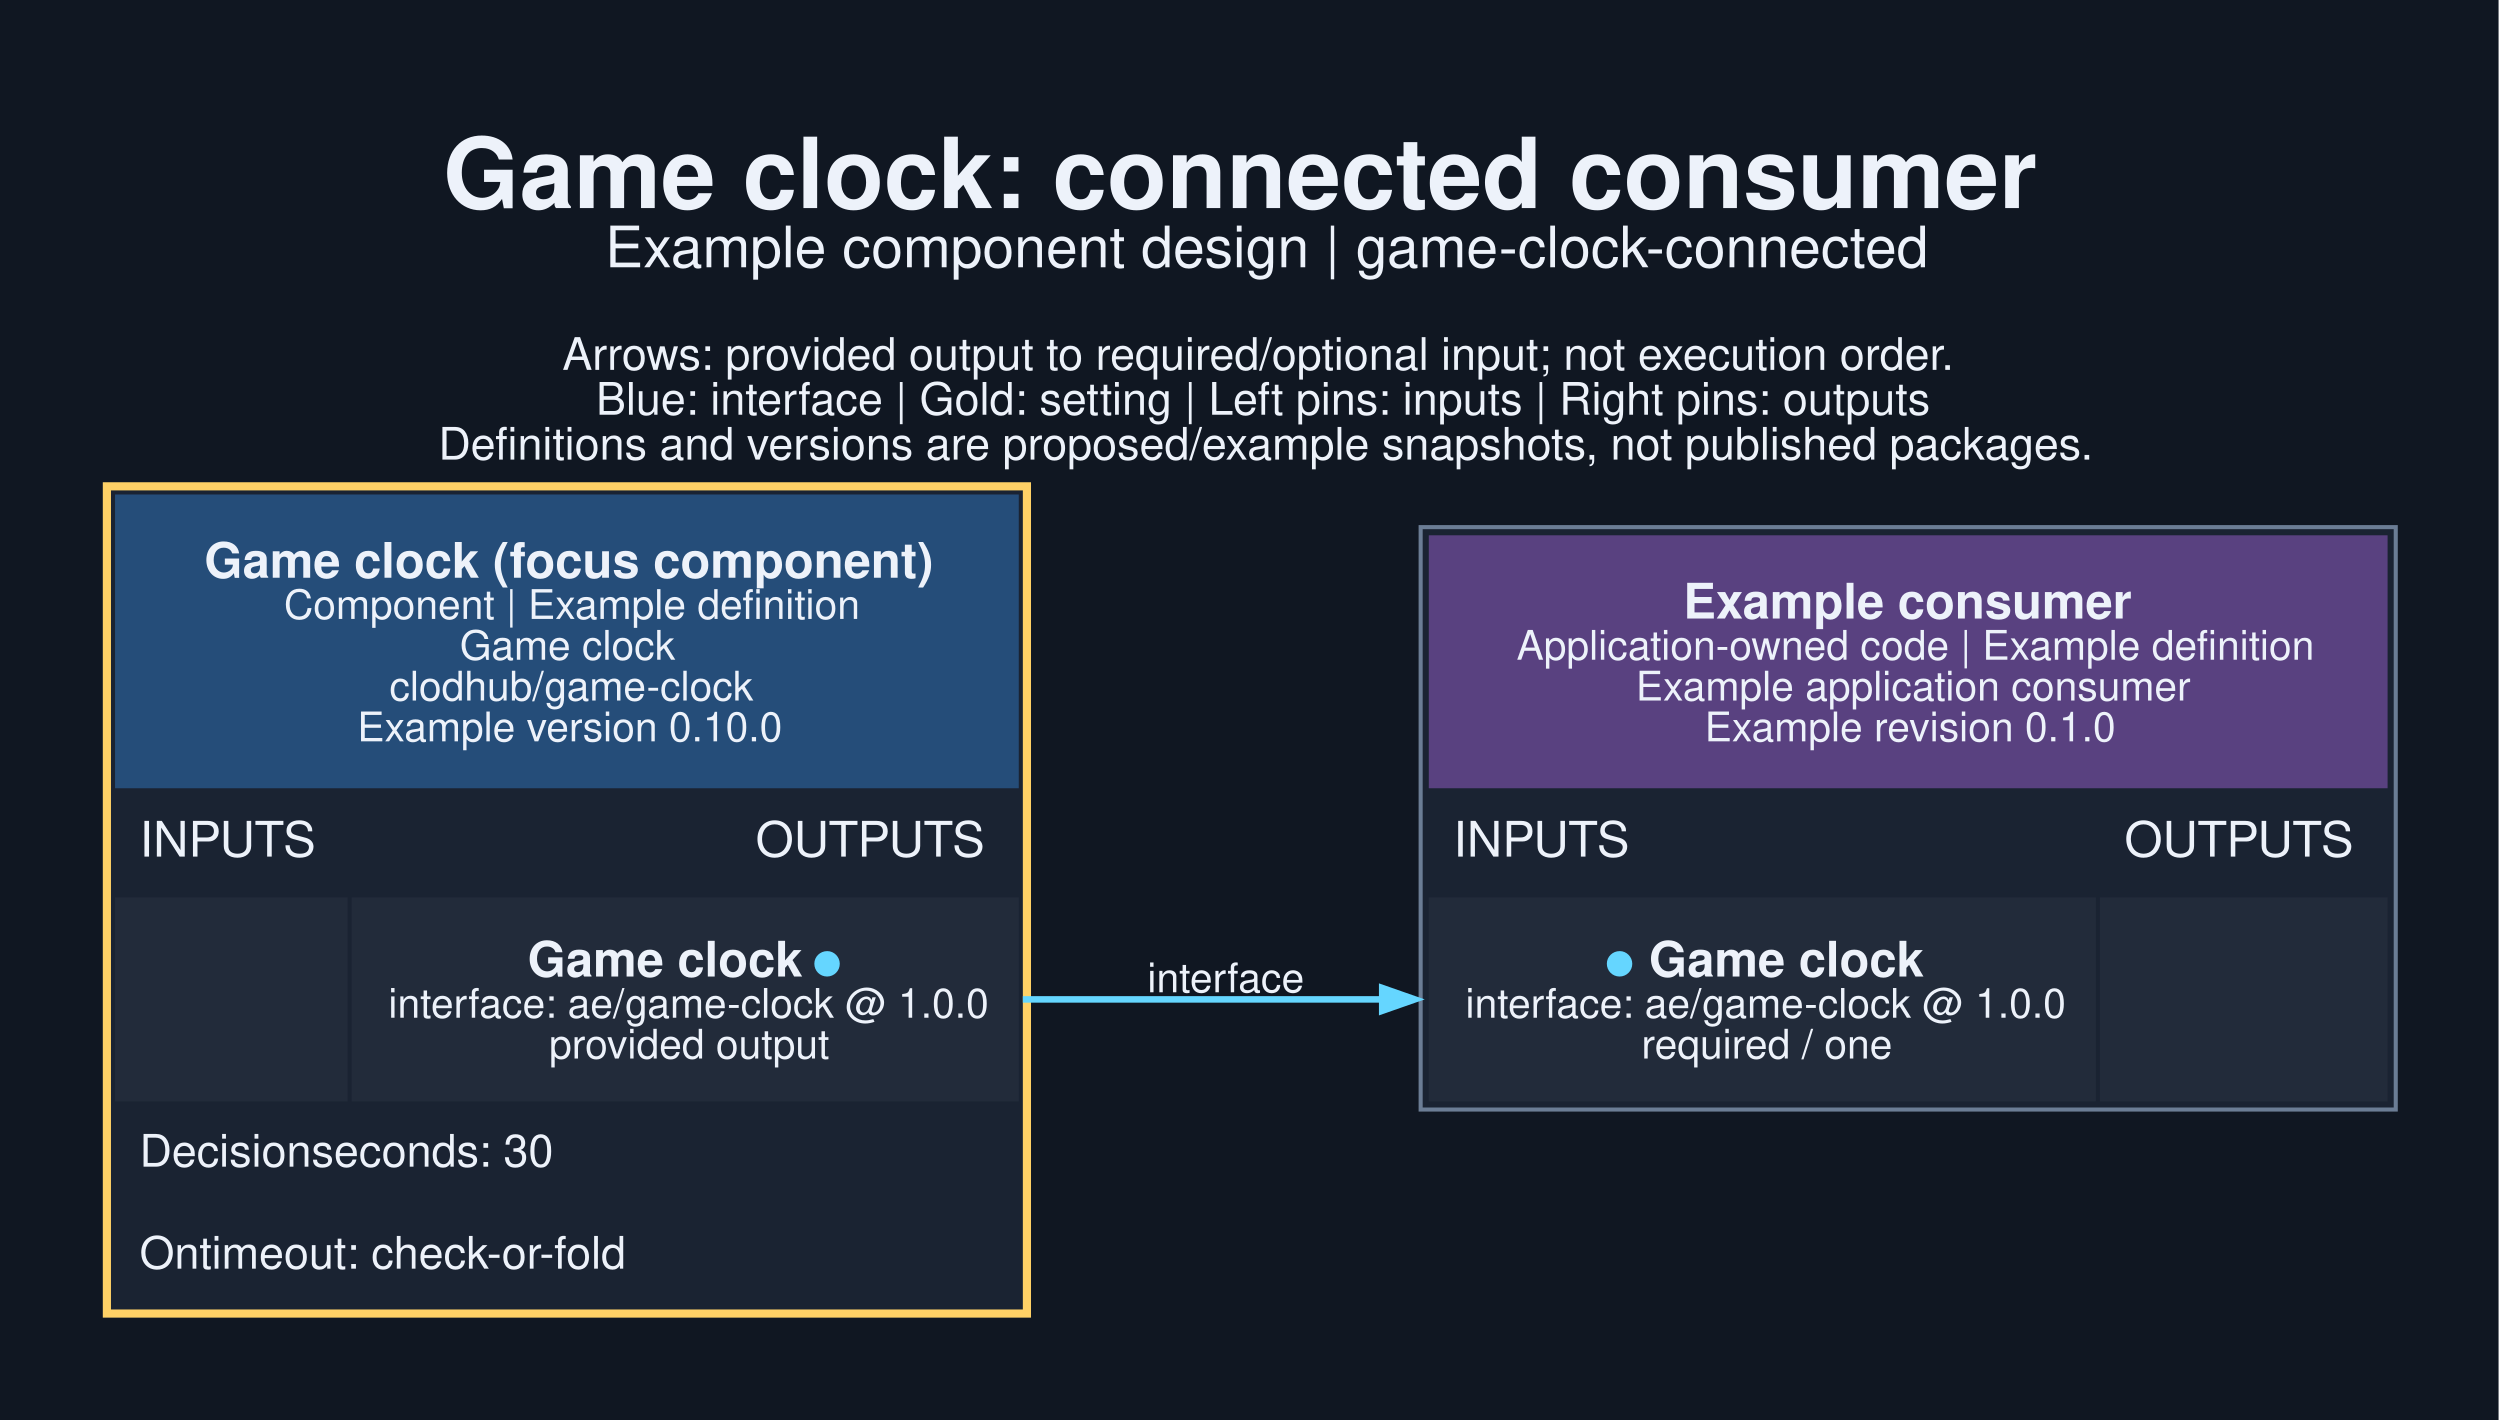
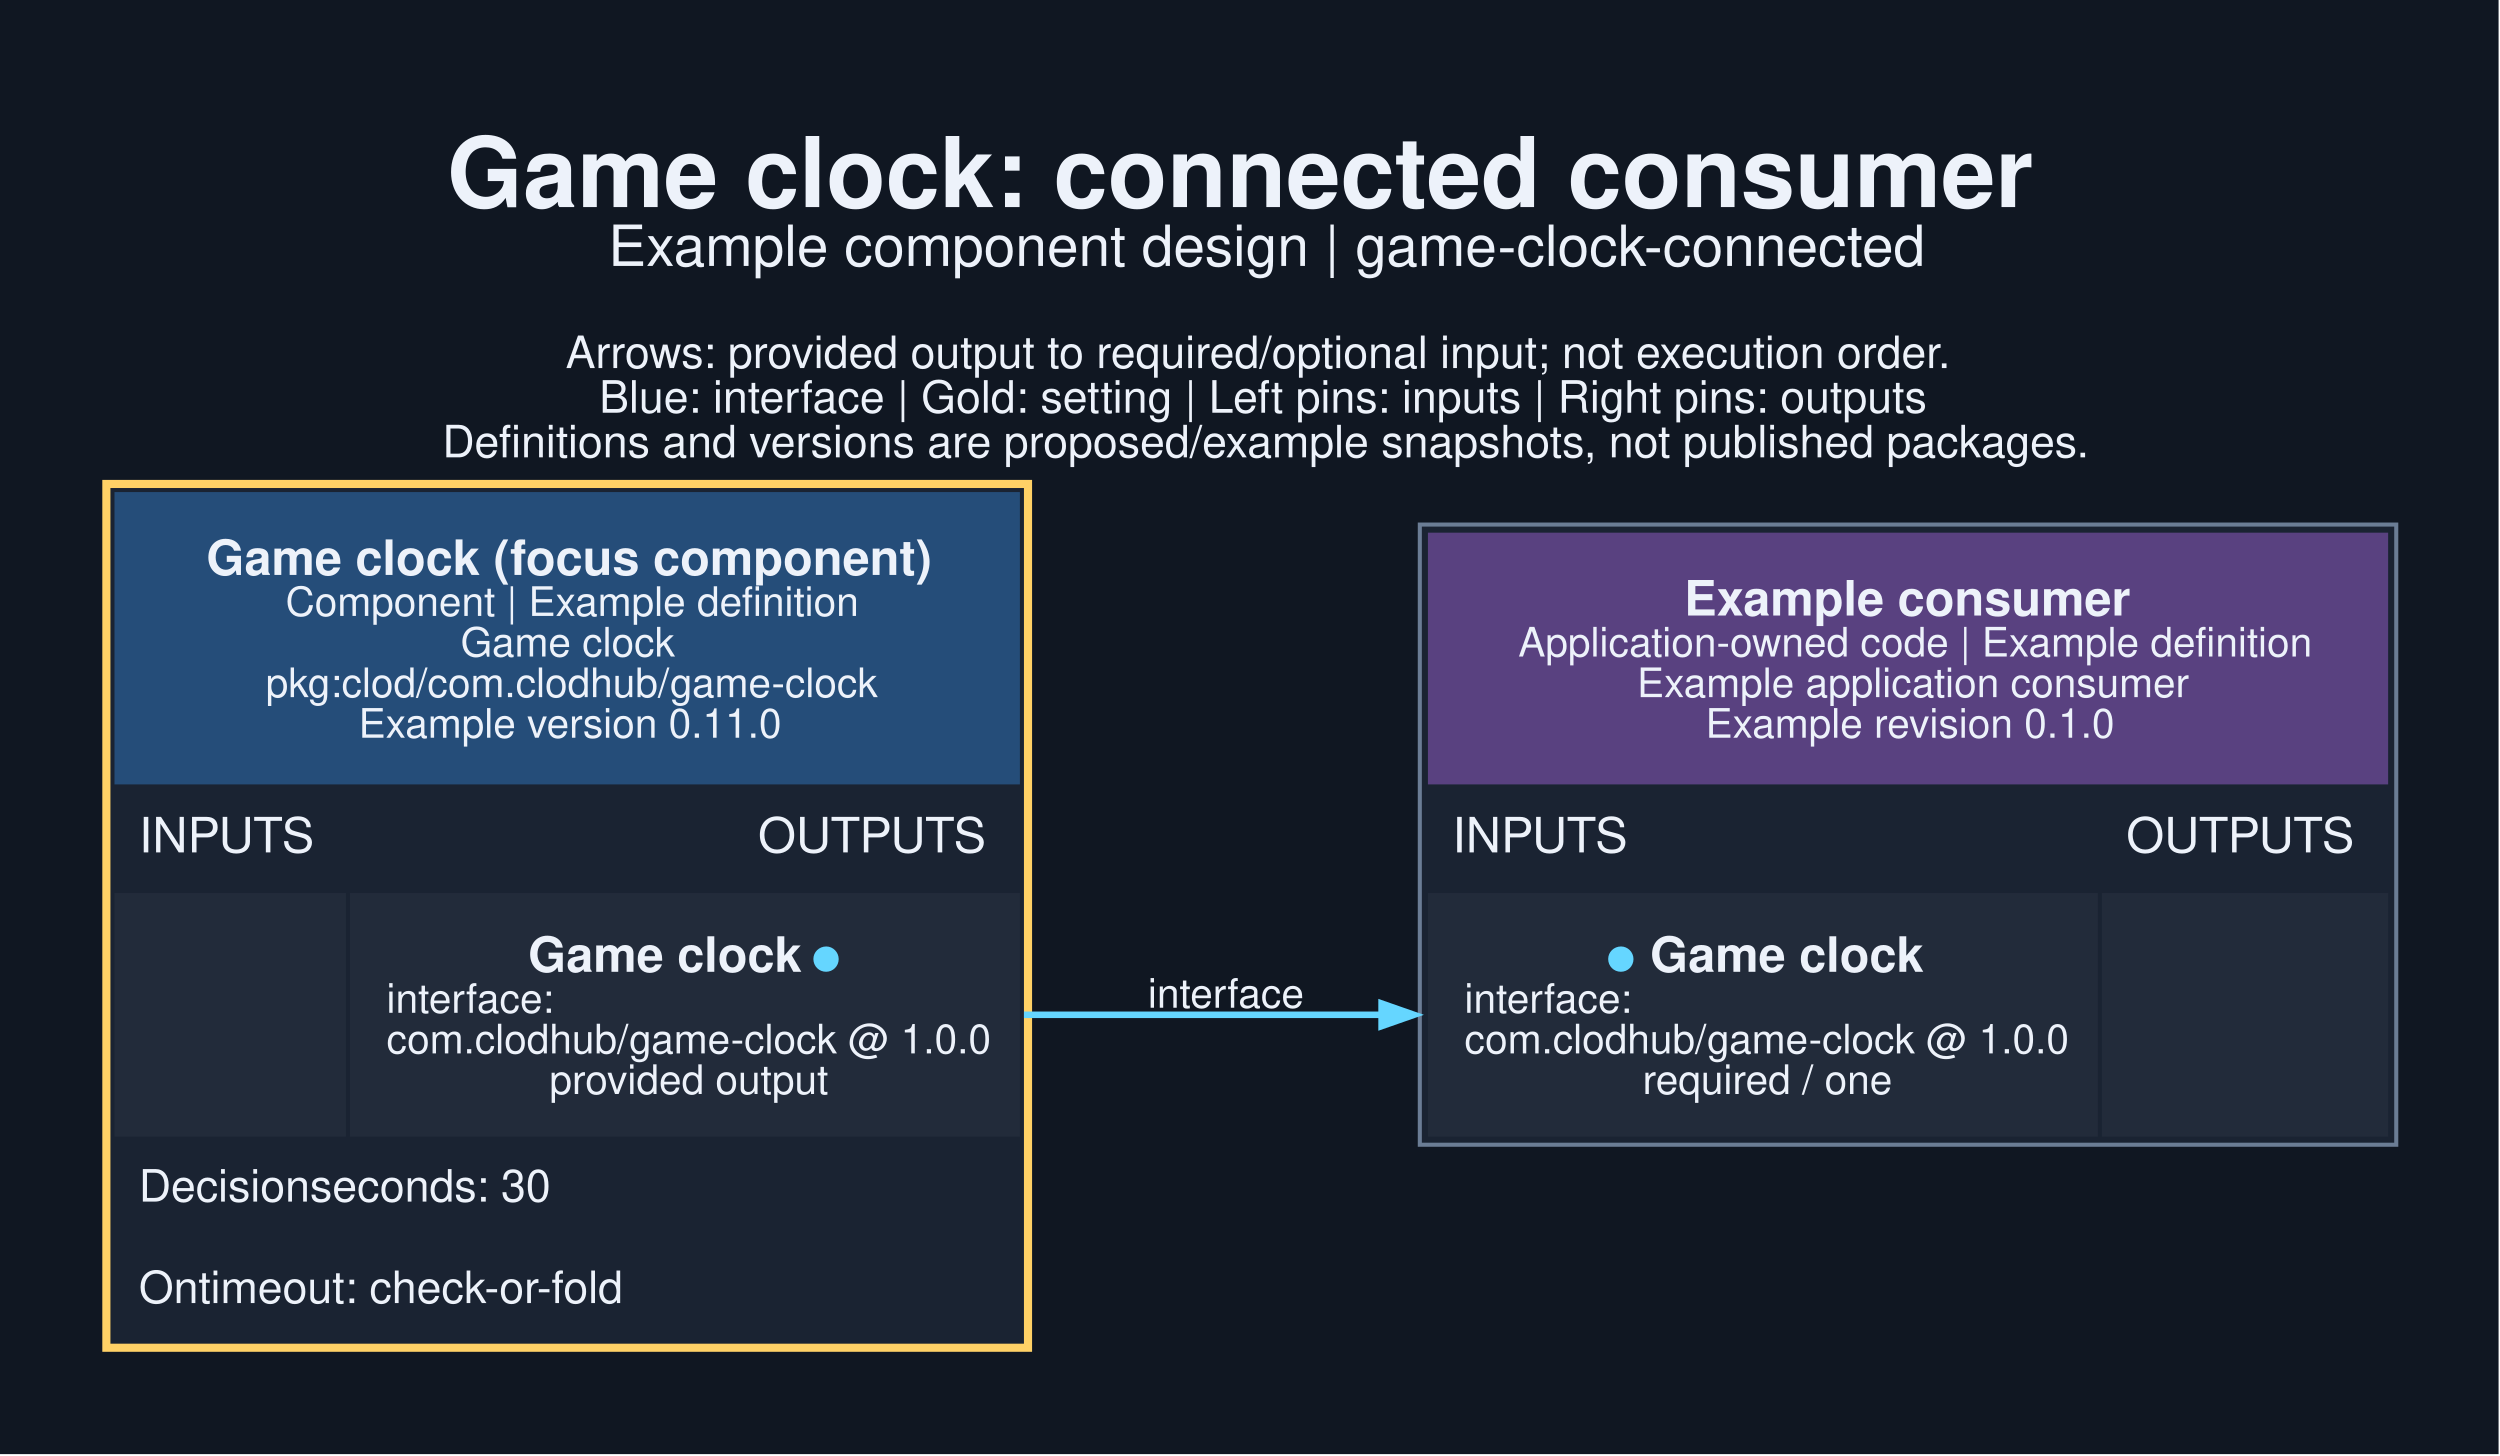
- <svg xmlns="http://www.w3.org/2000/svg" width="817pt" height="464pt" viewBox="0.00 0.00 817.00 464.00">
-   <g id="graph0" class="graph" transform="scale(1.33333 1.33333) rotate(0) translate(25.2 322.95)">
-     <polygon fill="#101722" stroke="none" points="-25.2,25.2 -25.2,-322.95 587.2,-322.95 587.2,25.2 -25.2,25.2" />
-     <text xml:space="preserve" text-anchor="start" x="83.38" y="-271.95" font-family="Helvetica,sans-Serif" font-weight="bold" font-size="24.00" fill="#edf2fa">Game clock: connected consumer</text>
-     <text xml:space="preserve" text-anchor="start" x="123.12" y="-257.45" font-family="Helvetica,sans-Serif" font-size="14.00" fill="#edf2fa">Example component design | game-clock-connected</text>
-     <text xml:space="preserve" text-anchor="start" x="112.62" y="-232.3" font-family="Helvetica,sans-Serif" font-size="11.00" fill="#edf2fa">Arrows: provided output to required/optional input; not execution order.</text>
-     <text xml:space="preserve" text-anchor="start" x="120.88" y="-221.3" font-family="Helvetica,sans-Serif" font-size="11.00" fill="#edf2fa">Blue: interface | Gold: setting | Left pins: inputs | Right pins: outputs</text>
-     <text xml:space="preserve" text-anchor="start" x="82.25" y="-210.3" font-family="Helvetica,sans-Serif" font-size="11.00" fill="#edf2fa">Definitions and versions are proposed/example snapshots, not published packages.</text>
+ <svg xmlns="http://www.w3.org/2000/svg" width="821pt" height="478pt" viewBox="0.00 0.00 821.00 478.00">
+   <g id="graph0" class="graph" transform="scale(1.33333 1.33333) rotate(0) translate(25.2 332.95)">
+     <polygon fill="#101722" stroke="none" points="-25.2,25.2 -25.2,-332.95 590.2,-332.95 590.2,25.2 -25.2,25.2" />
+     <text xml:space="preserve" text-anchor="start" x="84.88" y="-281.95" font-family="Helvetica,sans-Serif" font-weight="bold" font-size="24.00" fill="#edf2fa">Game clock: connected consumer</text>
+     <text xml:space="preserve" text-anchor="start" x="124.62" y="-267.45" font-family="Helvetica,sans-Serif" font-size="14.00" fill="#edf2fa">Example component design | game-clock-connected</text>
+     <text xml:space="preserve" text-anchor="start" x="114.12" y="-242.3" font-family="Helvetica,sans-Serif" font-size="11.00" fill="#edf2fa">Arrows: provided output to required/optional input; not execution order.</text>
+     <text xml:space="preserve" text-anchor="start" x="122.38" y="-231.3" font-family="Helvetica,sans-Serif" font-size="11.00" fill="#edf2fa">Blue: interface | Gold: setting | Left pins: inputs | Right pins: outputs</text>
+     <text xml:space="preserve" text-anchor="start" x="83.75" y="-220.3" font-family="Helvetica,sans-Serif" font-size="11.00" fill="#edf2fa">Definitions and versions are proposed/example snapshots, not published packages.</text>
    <g id="node1" class="node">
-       <polygon fill="#1a2332" stroke="none" points="0,0 0,-204.75 227.5,-204.75 227.5,0 0,0" />
-       <polygon fill="#254d79" stroke="none" points="3,-129.75 3,-201.75 224.5,-201.75 224.5,-129.75 3,-129.75" />
-       <text xml:space="preserve" text-anchor="start" x="24.88" y="-181.35" font-family="Helvetica,sans-Serif" font-weight="bold" font-size="12.00" fill="#edf2fa">Game clock (focus component)</text>
-       <text xml:space="preserve" text-anchor="start" x="44.38" y="-171.25" font-family="Helvetica,sans-Serif" font-size="10.00" fill="#edf2fa">Component | Example definition</text>
-       <text xml:space="preserve" text-anchor="start" x="87.5" y="-161.25" font-family="Helvetica,sans-Serif" font-size="10.00" fill="#edf2fa">Game clock</text>
-       <text xml:space="preserve" text-anchor="start" x="70.25" y="-151.25" font-family="Helvetica,sans-Serif" font-size="10.00" fill="#edf2fa">clodhub/game-clock</text>
-       <text xml:space="preserve" text-anchor="start" x="62.38" y="-141.25" font-family="Helvetica,sans-Serif" font-size="10.00" fill="#edf2fa">Example version 0.10.0</text>
-       <text xml:space="preserve" text-anchor="start" x="9" y="-113" font-family="Helvetica,sans-Serif" font-size="12.00" fill="#edf2fa">INPUTS</text>
-       <text xml:space="preserve" text-anchor="start" x="160" y="-113" font-family="Helvetica,sans-Serif" font-size="12.00" fill="#edf2fa">OUTPUTS</text>
-       <polygon fill="#222b3a" stroke="none" points="3,-53 3,-103 60,-103 60,-53 3,-53" />
-       <polygon fill="#222b3a" stroke="none" points="61,-53 61,-103 224.5,-103 224.5,-53 61,-53" />
-       <text xml:space="preserve" text-anchor="start" x="104.12" y="-83.6" font-family="Helvetica,sans-Serif" font-weight="bold" font-size="12.00" fill="#edf2fa">Game clock </text>
-       <text xml:space="preserve" text-anchor="start" x="173.88" y="-83.6" font-family="Helvetica,sans-Serif" font-weight="bold" font-size="12.00" fill="#65d6ff">●</text>
-       <text xml:space="preserve" text-anchor="start" x="70" y="-73.5" font-family="Helvetica,sans-Serif" font-size="10.00" fill="#edf2fa">interface: ae/game-clock @ 1.0.0</text>
-       <text xml:space="preserve" text-anchor="start" x="109.38" y="-63.5" font-family="Helvetica,sans-Serif" font-size="10.00" fill="#edf2fa">provided output</text>
+       <polygon fill="#1a2332" stroke="none" points="0,0 0,-214.75 229,-214.75 229,0 0,0" />
+       <polygon fill="#254d79" stroke="none" points="3,-139.75 3,-211.75 226,-211.75 226,-139.75 3,-139.75" />
+       <text xml:space="preserve" text-anchor="start" x="25.62" y="-191.35" font-family="Helvetica,sans-Serif" font-weight="bold" font-size="12.00" fill="#edf2fa">Game clock (focus component)</text>
+       <text xml:space="preserve" text-anchor="start" x="45.12" y="-181.25" font-family="Helvetica,sans-Serif" font-size="10.00" fill="#edf2fa">Component | Example definition</text>
+       <text xml:space="preserve" text-anchor="start" x="88.25" y="-171.25" font-family="Helvetica,sans-Serif" font-size="10.00" fill="#edf2fa">Game clock</text>
+       <text xml:space="preserve" text-anchor="start" x="40.25" y="-161.25" font-family="Helvetica,sans-Serif" font-size="10.00" fill="#edf2fa">pkg:clod/com.clodhub/game-clock</text>
+       <text xml:space="preserve" text-anchor="start" x="63.12" y="-151.25" font-family="Helvetica,sans-Serif" font-size="10.00" fill="#edf2fa">Example version 0.11.0</text>
+       <text xml:space="preserve" text-anchor="start" x="9" y="-123" font-family="Helvetica,sans-Serif" font-size="12.00" fill="#edf2fa">INPUTS</text>
+       <text xml:space="preserve" text-anchor="start" x="161.5" y="-123" font-family="Helvetica,sans-Serif" font-size="12.00" fill="#edf2fa">OUTPUTS</text>
+       <polygon fill="#222b3a" stroke="none" points="3,-53 3,-113 60,-113 60,-53 3,-53" />
+       <polygon fill="#222b3a" stroke="none" points="61,-53 61,-113 226,-113 226,-53 61,-53" />
+       <text xml:space="preserve" text-anchor="start" x="104.88" y="-93.6" font-family="Helvetica,sans-Serif" font-weight="bold" font-size="12.00" fill="#edf2fa">Game clock </text>
+       <text xml:space="preserve" text-anchor="start" x="174.62" y="-93.6" font-family="Helvetica,sans-Serif" font-weight="bold" font-size="12.00" fill="#65d6ff">●</text>
+       <text xml:space="preserve" text-anchor="start" x="70" y="-83.5" font-family="Helvetica,sans-Serif" font-size="10.00" fill="#edf2fa">interface:</text>
+       <text xml:space="preserve" text-anchor="start" x="70" y="-73.5" font-family="Helvetica,sans-Serif" font-size="10.00" fill="#edf2fa">com.clodhub/game-clock @ 1.0.0</text>
+       <text xml:space="preserve" text-anchor="start" x="110.12" y="-63.5" font-family="Helvetica,sans-Serif" font-size="10.00" fill="#edf2fa">provided output</text>
      <text xml:space="preserve" text-anchor="start" x="9" y="-37" font-family="Helvetica,sans-Serif" font-size="11.00" fill="#edf2fa">Decisionseconds: 30</text>
      <text xml:space="preserve" text-anchor="start" x="9" y="-12" font-family="Helvetica,sans-Serif" font-size="11.00" fill="#edf2fa">Ontimeout: check-or-fold</text>
-       <polygon fill="none" stroke="#ffd166" stroke-width="2" points="1,-1 1,-203.75 226.5,-203.75 226.5,-1 1,-1" />
+       <polygon fill="none" stroke="#ffd166" stroke-width="2" points="1,-1 1,-213.75 228,-213.75 228,-1 1,-1" />
    </g>
    <g id="node2" class="node">
-       <polygon fill="#1a2332" stroke="none" points="323,-51 323,-193.75 562,-193.75 562,-51 323,-51" />
-       <polygon fill="#594180" stroke="none" points="325,-129.75 325,-191.75 560,-191.75 560,-129.75 325,-129.75" />
-       <text xml:space="preserve" text-anchor="start" x="387.38" y="-171.35" font-family="Helvetica,sans-Serif" font-weight="bold" font-size="12.00" fill="#edf2fa">Example consumer</text>
-       <text xml:space="preserve" text-anchor="start" x="346.5" y="-161.25" font-family="Helvetica,sans-Serif" font-size="10.00" fill="#edf2fa">Application-owned code | Example definition</text>
-       <text xml:space="preserve" text-anchor="start" x="375.75" y="-151.25" font-family="Helvetica,sans-Serif" font-size="10.00" fill="#edf2fa">Example application consumer</text>
-       <text xml:space="preserve" text-anchor="start" x="392.62" y="-141.25" font-family="Helvetica,sans-Serif" font-size="10.00" fill="#edf2fa">Example revision 0.1.0</text>
-       <text xml:space="preserve" text-anchor="start" x="331" y="-113" font-family="Helvetica,sans-Serif" font-size="12.00" fill="#edf2fa">INPUTS</text>
-       <text xml:space="preserve" text-anchor="start" x="495.5" y="-113" font-family="Helvetica,sans-Serif" font-size="12.00" fill="#edf2fa">OUTPUTS</text>
-       <polygon fill="#222b3a" stroke="none" points="325,-53 325,-103 488.5,-103 488.5,-53 325,-53" />
-       <text xml:space="preserve" text-anchor="start" x="368.12" y="-83.6" font-family="Helvetica,sans-Serif" font-weight="bold" font-size="12.00" fill="#65d6ff">●</text>
-       <text xml:space="preserve" text-anchor="start" x="375.62" y="-83.6" font-family="Helvetica,sans-Serif" font-weight="bold" font-size="12.00" fill="#edf2fa"> Game clock</text>
-       <text xml:space="preserve" text-anchor="start" x="334" y="-73.5" font-family="Helvetica,sans-Serif" font-size="10.00" fill="#edf2fa">interface: ae/game-clock @ 1.0.0</text>
-       <text xml:space="preserve" text-anchor="start" x="377.12" y="-63.5" font-family="Helvetica,sans-Serif" font-size="10.00" fill="#edf2fa">required / one</text>
-       <polygon fill="#222b3a" stroke="none" points="489.5,-53 489.5,-103 560,-103 560,-53 489.5,-53" />
-       <polygon fill="none" stroke="#6b7d95" points="323,-51 323,-193.75 562,-193.75 562,-51 323,-51" />
+       <polygon fill="#1a2332" stroke="none" points="324.5,-51 324.5,-203.75 565,-203.75 565,-51 324.5,-51" />
+       <polygon fill="#594180" stroke="none" points="326.5,-139.75 326.5,-201.75 563,-201.75 563,-139.75 326.5,-139.75" />
+       <text xml:space="preserve" text-anchor="start" x="389.62" y="-181.35" font-family="Helvetica,sans-Serif" font-weight="bold" font-size="12.00" fill="#edf2fa">Example consumer</text>
+       <text xml:space="preserve" text-anchor="start" x="348.75" y="-171.25" font-family="Helvetica,sans-Serif" font-size="10.00" fill="#edf2fa">Application-owned code | Example definition</text>
+       <text xml:space="preserve" text-anchor="start" x="378" y="-161.25" font-family="Helvetica,sans-Serif" font-size="10.00" fill="#edf2fa">Example application consumer</text>
+       <text xml:space="preserve" text-anchor="start" x="394.88" y="-151.25" font-family="Helvetica,sans-Serif" font-size="10.00" fill="#edf2fa">Example revision 0.1.0</text>
+       <text xml:space="preserve" text-anchor="start" x="332.5" y="-123" font-family="Helvetica,sans-Serif" font-size="12.00" fill="#edf2fa">INPUTS</text>
+       <text xml:space="preserve" text-anchor="start" x="498.5" y="-123" font-family="Helvetica,sans-Serif" font-size="12.00" fill="#edf2fa">OUTPUTS</text>
+       <polygon fill="#222b3a" stroke="none" points="326.5,-53 326.5,-113 491.5,-113 491.5,-53 326.5,-53" />
+       <text xml:space="preserve" text-anchor="start" x="370.38" y="-93.6" font-family="Helvetica,sans-Serif" font-weight="bold" font-size="12.00" fill="#65d6ff">●</text>
+       <text xml:space="preserve" text-anchor="start" x="377.88" y="-93.6" font-family="Helvetica,sans-Serif" font-weight="bold" font-size="12.00" fill="#edf2fa"> Game clock</text>
+       <text xml:space="preserve" text-anchor="start" x="335.5" y="-83.5" font-family="Helvetica,sans-Serif" font-size="10.00" fill="#edf2fa">interface:</text>
+       <text xml:space="preserve" text-anchor="start" x="335.5" y="-73.5" font-family="Helvetica,sans-Serif" font-size="10.00" fill="#edf2fa">com.clodhub/game-clock @ 1.0.0</text>
+       <text xml:space="preserve" text-anchor="start" x="379.38" y="-63.5" font-family="Helvetica,sans-Serif" font-size="10.00" fill="#edf2fa">required / one</text>
+       <polygon fill="#222b3a" stroke="none" points="492.5,-53 492.5,-113 563,-113 563,-53 492.5,-53" />
+       <polygon fill="none" stroke="#6b7d95" points="324.5,-51 324.5,-203.75 565,-203.75 565,-51 324.5,-51" />
    </g>
    <g id="edge1" class="edge">
-       <path fill="none" stroke="#65d6ff" stroke-width="1.6" d="M225.5,-78C265.69,-78 278.21,-78 313.85,-78" />
-       <polygon fill="#65d6ff" stroke="#65d6ff" stroke-width="1.6" points="313.58,-80.8 321.58,-78 313.58,-75.2 313.58,-80.8" />
-       <text xml:space="preserve" text-anchor="middle" x="275.25" y="-79.75" font-family="Helvetica,sans-Serif" font-size="10.00" fill="#edf2fa">interface</text>
+       <path fill="none" stroke="#65d6ff" stroke-width="1.6" d="M227,-83C267.19,-83 279.71,-83 315.35,-83" />
+       <polygon fill="#65d6ff" stroke="#65d6ff" stroke-width="1.6" points="315.08,-85.8 323.08,-83 315.08,-80.2 315.08,-85.8" />
+       <text xml:space="preserve" text-anchor="middle" x="276.75" y="-84.75" font-family="Helvetica,sans-Serif" font-size="10.00" fill="#edf2fa">interface</text>
    </g>
  </g>
</svg>
